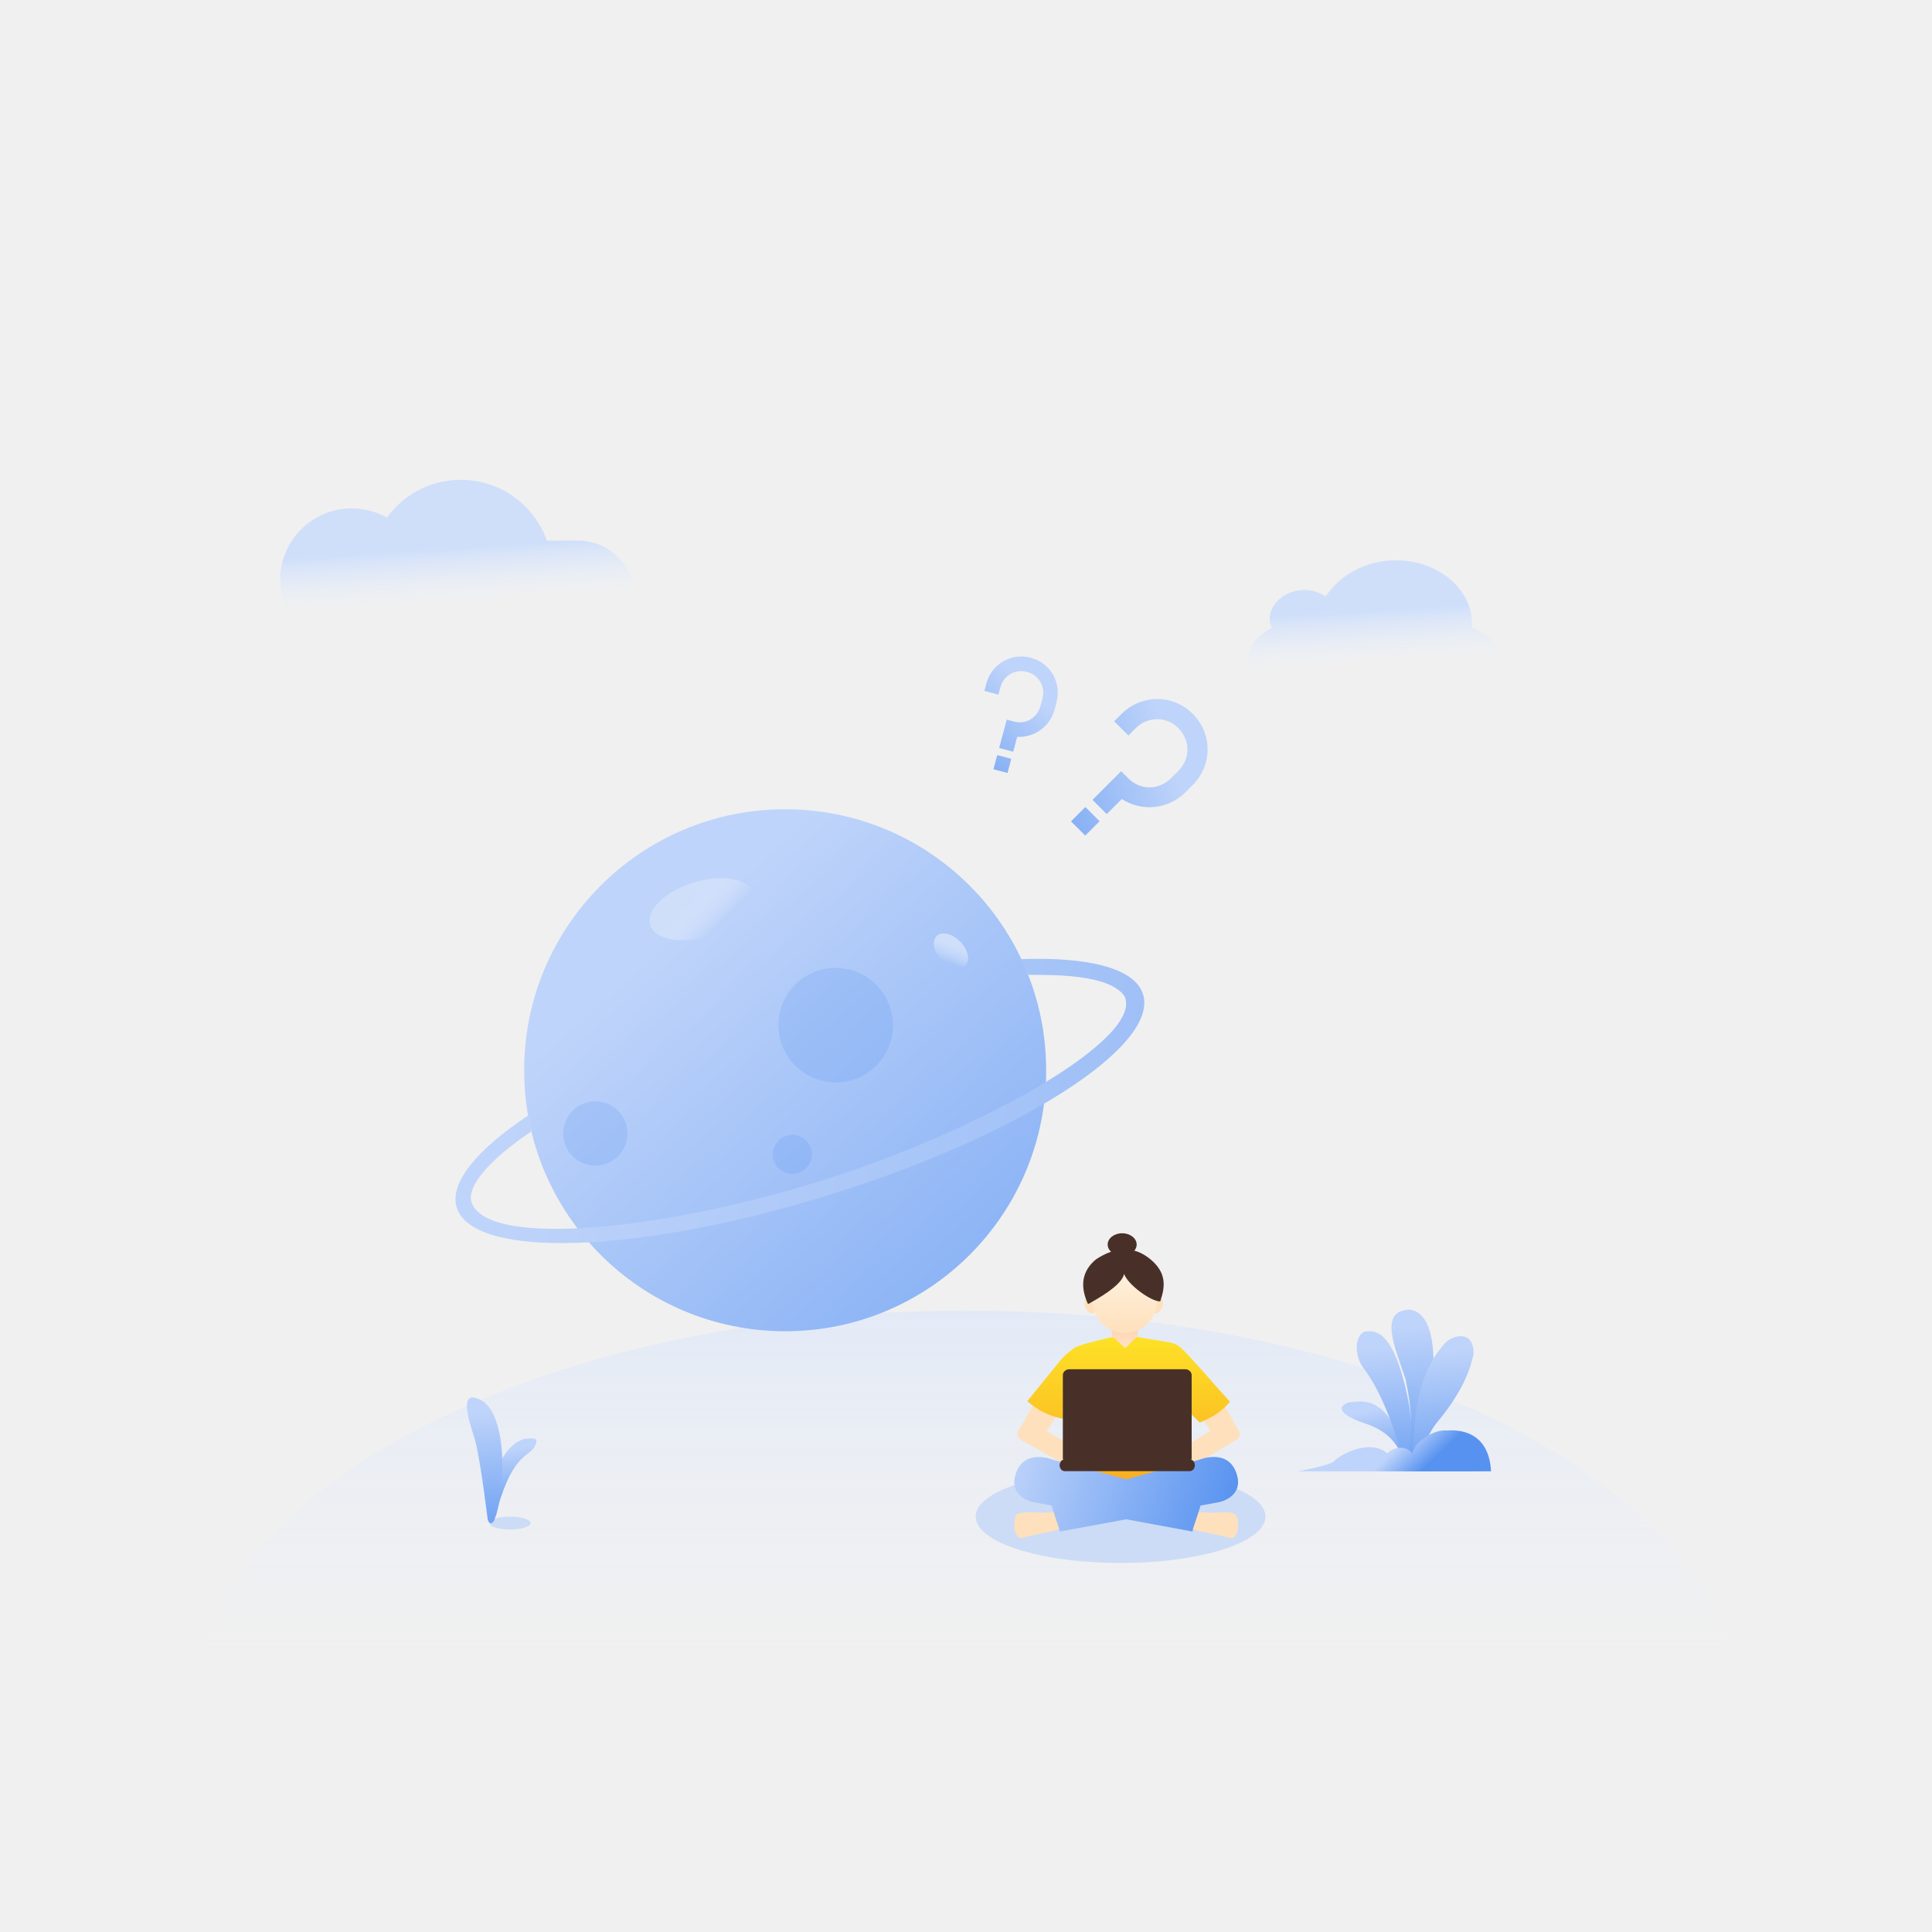
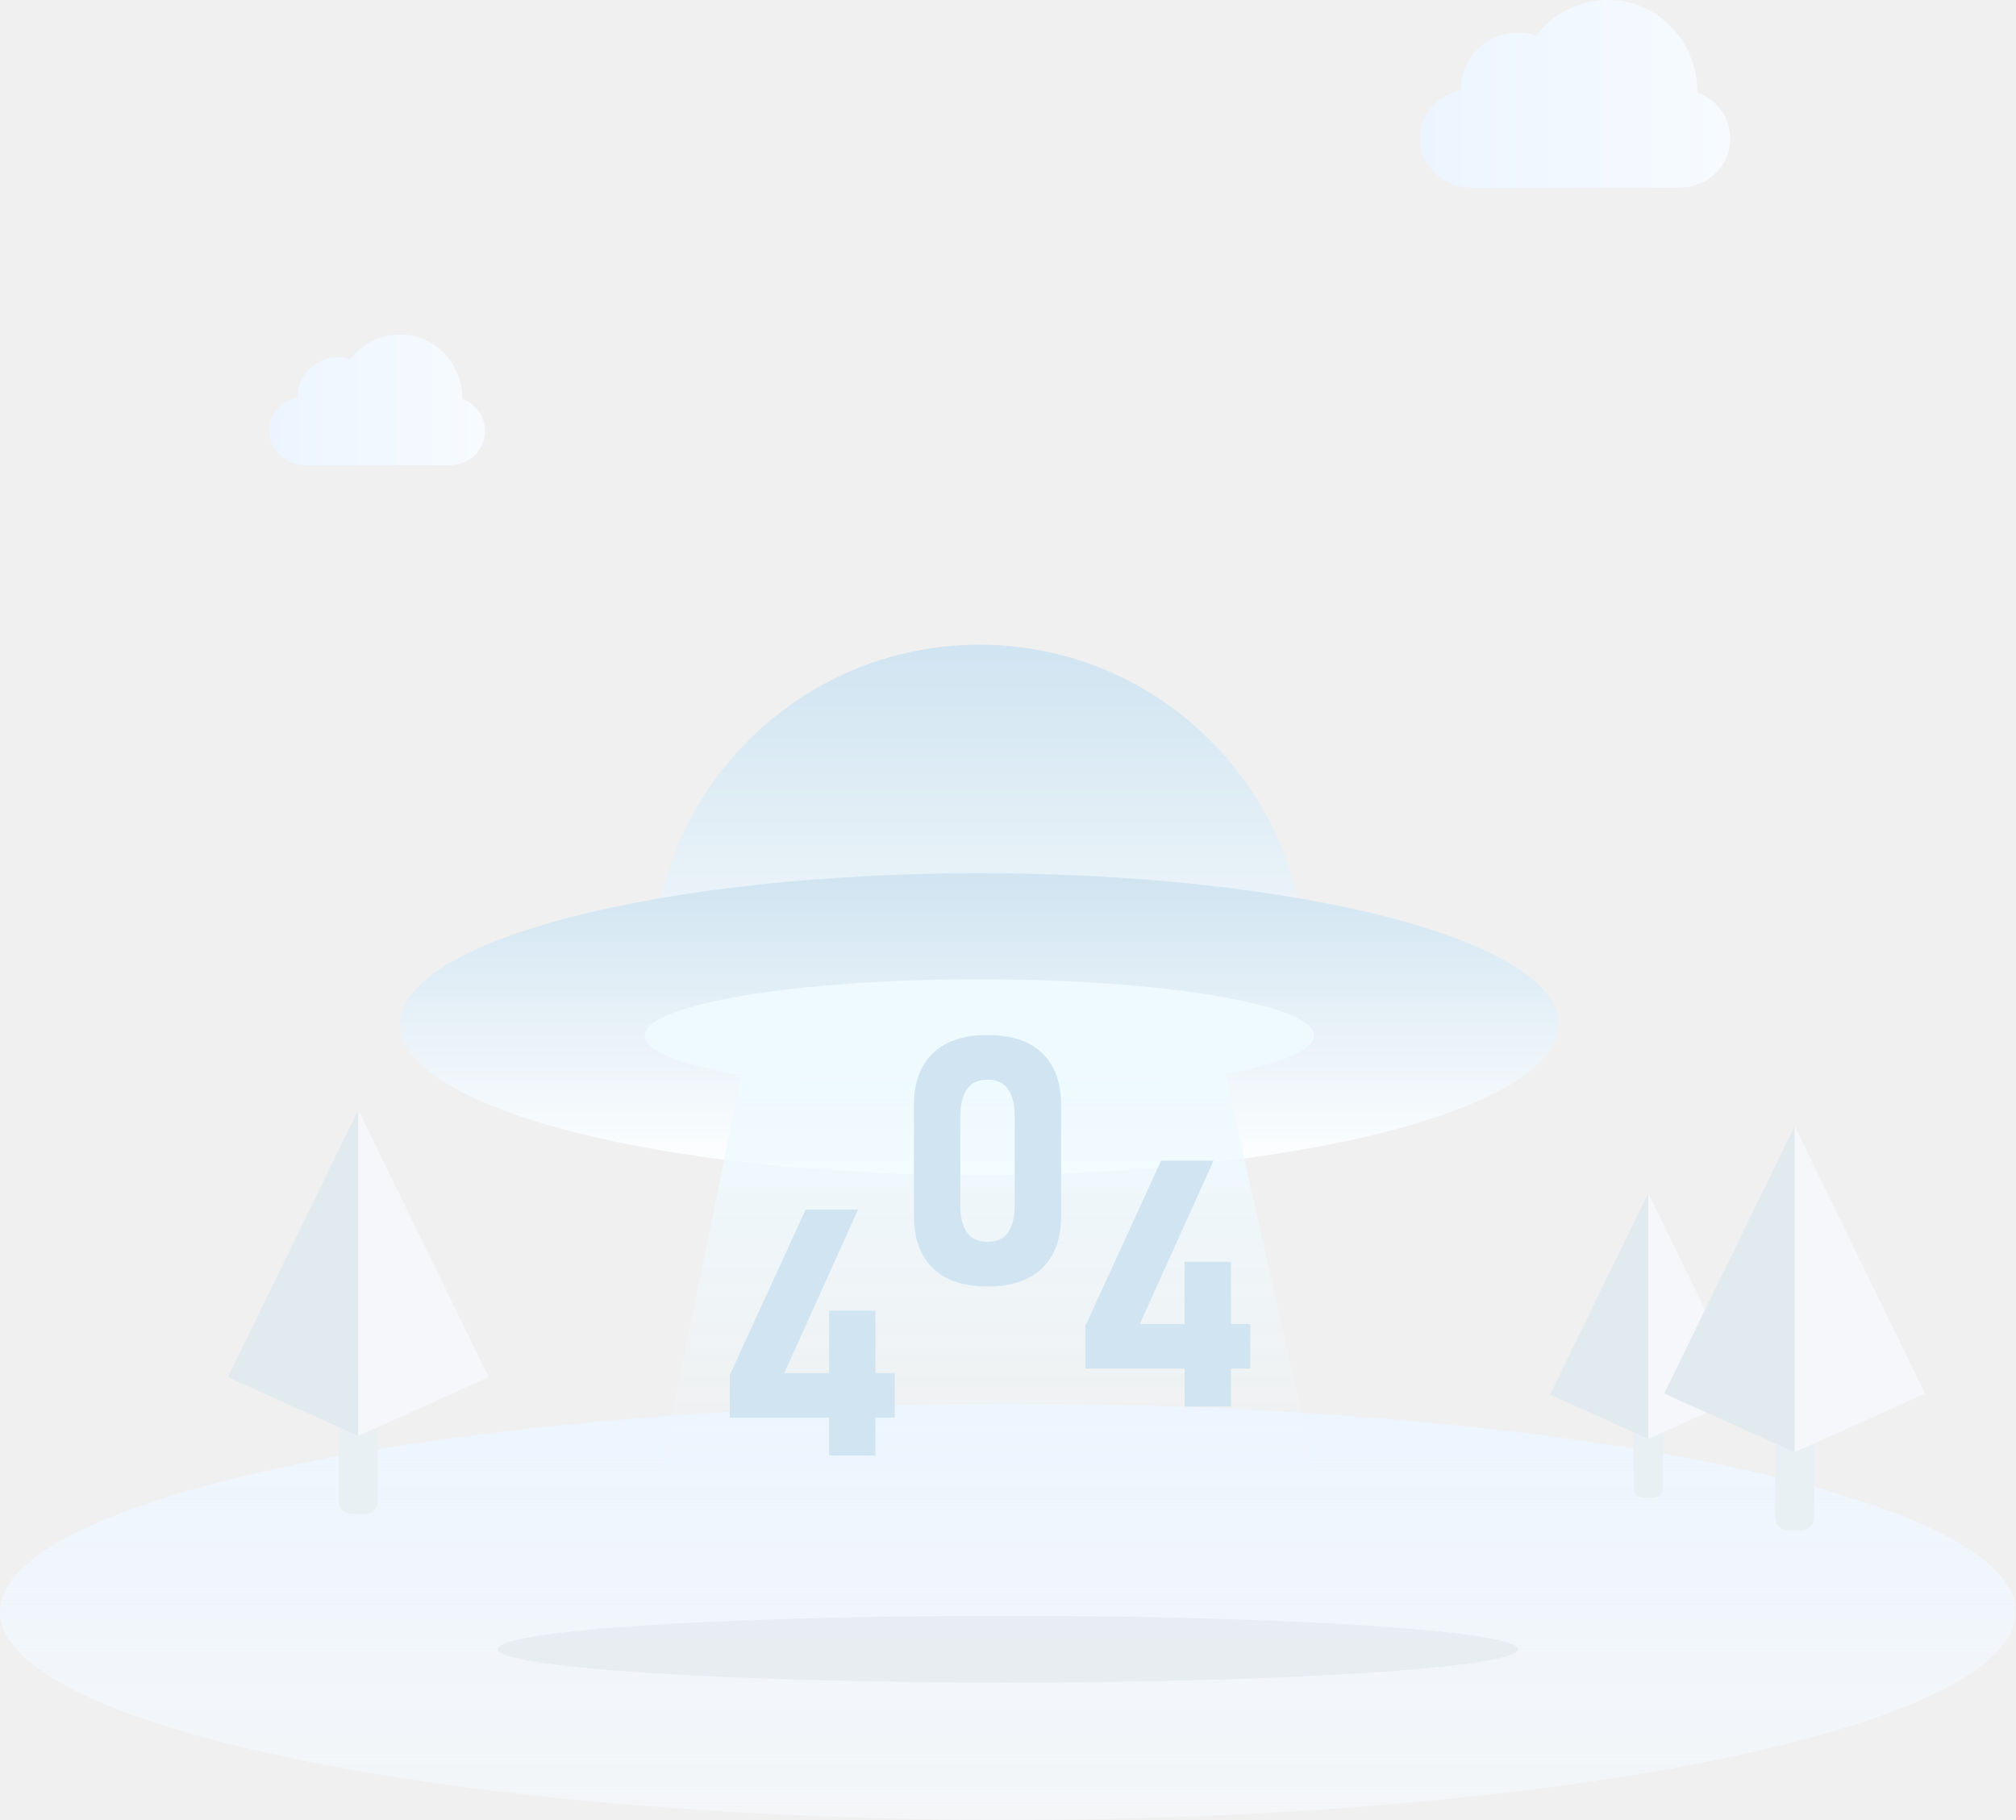
- <svg xmlns="http://www.w3.org/2000/svg" version="1.1" viewBox="0 0 600 600" height="600px" width="600px">
-   <defs>
-     <linearGradient id="linearGradient-1" y2="44.05%" x2="50%" y1="-29.886%" x1="50%">
-       <stop offset="0%" stop-color="#CFDFFA" />
-       <stop offset="100%" stop-opacity="0" stop-color="#EAF0FC" />
+ <svg xmlns="http://www.w3.org/2000/svg" height="1291" node-id="1" sillyvg="true" template-height="1291" template-width="1430" version="1.1" viewBox="0 0 1430 1291" width="1430">
+   <defs node-id="48">
+     <linearGradient gradientUnits="userSpaceOnUse" id="_未命名的渐变_10" node-id="5" spreadMethod="pad" x1="714.93" x2="714.93" y1="1290.92" y2="995.69">
+       <stop offset="0" stop-color="#f7fbff" stop-opacity="0.5" />
+       <stop offset="1" stop-color="#ecf5ff" />
    </linearGradient>
-     <linearGradient id="linearGradient-2" y2="69.823%" x2="53.623%" y1="33.748%" x1="50%">
-       <stop offset="0%" stop-color="#CFDFFA" />
-       <stop offset="100%" stop-opacity="0" stop-color="#EAF0FC" />
+     <linearGradient gradientUnits="userSpaceOnUse" id="_未命名的渐变_15" node-id="8" spreadMethod="pad" x1="1227.25" x2="1007.27" y1="66.57" y2="66.57">
+       <stop offset="0" stop-color="#f7fbff" />
+       <stop offset="1" stop-color="#ecf5ff" />
    </linearGradient>
-     <linearGradient id="linearGradient-3" y2="66.498%" x2="53.623%" y1="36.475%" x1="50%">
-       <stop offset="0%" stop-color="#CFDFFA" />
-       <stop offset="100%" stop-opacity="0" stop-color="#EAF0FC" />
+     <linearGradient gradientUnits="userSpaceOnUse" id="_未命名的渐变_15-2" node-id="11" spreadMethod="pad" x1="344.06" x2="191.03" y1="283.66" y2="283.66">
+       <stop offset="0" stop-color="#f7fbff" />
+       <stop offset="1" stop-color="#ecf5ff" />
    </linearGradient>
-     <linearGradient id="linearGradient-4" y2="100%" x2="57.28%" y1="11.497%" x1="50%">
-       <stop offset="0%" stop-color="#BFD4FA" />
-       <stop offset="100%" stop-color="#5792F0" />
+     <linearGradient gradientUnits="userSpaceOnUse" id="_未命名的渐变_56" node-id="12" spreadMethod="pad" x1="694.67" x2="694.67" y1="784.79" y2="457.32">
+       <stop offset="0" stop-color="#ffffff" />
+       <stop offset="1" stop-color="#d0e4f1" />
    </linearGradient>
-     <linearGradient id="linearGradient-5" y2="131.881%" x2="51.94%" y1="11.497%" x1="50%">
-       <stop offset="0%" stop-color="#BFD4FA" />
-       <stop offset="100%" stop-color="#5792F0" />
+     <linearGradient gradientUnits="userSpaceOnUse" id="_未命名的渐变_14" node-id="15" spreadMethod="pad" x1="694.67" x2="694.67" y1="833.6" y2="619.41">
+       <stop offset="0" stop-color="#ffffff" />
+       <stop offset="1" stop-color="#d0e4f1" />
    </linearGradient>
-     <linearGradient id="linearGradient-6" y2="128.499%" x2="74.283%" y1="13.088%" x1="50%">
-       <stop offset="0%" stop-color="#BFD4FA" />
-       <stop offset="100%" stop-color="#5792F0" />
-     </linearGradient>
-     <linearGradient id="linearGradient-7" y2="131.881%" x2="54.073%" y1="11.497%" x1="50%">
-       <stop offset="0%" stop-color="#BFD4FA" />
-       <stop offset="100%" stop-color="#5792F0" />
-     </linearGradient>
-     <linearGradient id="linearGradient-8" y2="131.881%" x2="51.98%" y1="11.497%" x1="50%">
-       <stop offset="0%" stop-color="#BFD4FA" />
-       <stop offset="100%" stop-color="#5792F0" />
-     </linearGradient>
-     <linearGradient id="linearGradient-9" y2="131.881%" x2="55.364%" y1="11.497%" x1="50%">
-       <stop offset="0%" stop-color="#BFD4FA" />
-       <stop offset="100%" stop-color="#5792F0" />
-     </linearGradient>
-     <linearGradient id="linearGradient-10" y2="53.702%" x2="74.283%" y1="48.259%" x1="50%">
-       <stop offset="0%" stop-color="#BFD4FA" />
-       <stop offset="100%" stop-color="#5792F0" />
-     </linearGradient>
-     <linearGradient id="linearGradient-11" y2="157.921%" x2="-41.812%" y1="26.239%" x1="74.71%">
-       <stop offset="0%" stop-color="#BFD4FA" />
-       <stop offset="100%" stop-color="#5792F0" />
-     </linearGradient>
-     <linearGradient id="linearGradient-12" y2="72.576%" x2="25.728%" y1="36.593%" x1="64.353%">
-       <stop offset="0%" stop-color="#CFDFFA" />
-       <stop offset="100%" stop-opacity="0" stop-color="#EAF0FC" />
-     </linearGradient>
-     <linearGradient id="linearGradient-13" y2="84.119%" x2="25.728%" y1="29.738%" x1="64.353%">
-       <stop offset="0%" stop-color="#CFDFFA" />
-       <stop offset="100%" stop-opacity="0" stop-color="#EAF0FC" />
-     </linearGradient>
-     <linearGradient id="linearGradient-14" y2="85.024%" x2="-195.181%" y1="53.059%" x1="92.863%">
-       <stop offset="0%" stop-color="#BFD4FA" />
-       <stop offset="100%" stop-color="#5792F0" />
-     </linearGradient>
-     <linearGradient id="linearGradient-15" y2="157.921%" x2="14.629%" y1="26.239%" x1="59.52%">
-       <stop offset="0%" stop-color="#BFD4FA" />
-       <stop offset="100%" stop-color="#5792F0" />
-     </linearGradient>
-     <linearGradient id="linearGradient-16" y2="157.921%" x2="14.816%" y1="26.239%" x1="59.469%">
-       <stop offset="0%" stop-color="#BFD4FA" />
-       <stop offset="100%" stop-color="#5792F0" />
-     </linearGradient>
-     <linearGradient id="linearGradient-17" y2="100%" x2="50%" y1="-19.004%" x1="50%">
-       <stop offset="0%" stop-color="#FFCDA5" />
-       <stop offset="100%" stop-color="#FFE8D1" />
-     </linearGradient>
-     <linearGradient id="linearGradient-18" y2="100%" x2="50%" y1="0%" x1="50%">
-       <stop offset="0%" stop-color="#FFF2DF" />
-       <stop offset="100%" stop-color="#FEE0BC" />
-     </linearGradient>
-     <linearGradient id="linearGradient-19" y2="100%" x2="50%" y1="0%" x1="50%">
-       <stop offset="0%" stop-color="#FEE127" />
-       <stop offset="100%" stop-color="#F9AB21" />
-     </linearGradient>
-     <linearGradient id="linearGradient-20" y2="55.556%" x2="100%" y1="44.444%" x1="-7.15%">
-       <stop offset="0%" stop-color="#BFD4FA" />
-       <stop offset="100%" stop-color="#5792F0" />
+     <linearGradient gradientUnits="userSpaceOnUse" id="_未命名的渐变_64" node-id="18" spreadMethod="pad" x1="700.46" x2="700.46" y1="1042" y2="758.35">
+       <stop offset="0" stop-color="#eefaff" stop-opacity="0" />
+       <stop offset="1" stop-color="#eefaff" />
    </linearGradient>
  </defs>
-   <g fill-rule="evenodd" fill="none" stroke-width="1" stroke="none" id="无网络">
-     <g transform="translate(60, 149)" id="背景">
-       <ellipse ry="125" rx="240" cy="383" cx="240" fill="url(#linearGradient-1)" id="椭圆形" />
-       <path fill="url(#linearGradient-2)" id="云" d="M407,58.106 C407,65.303 400.091,71.061 391.364,71.061 L343,71.061 C334.273,70.485 327,65.015 327,57.53 C327,52.636 330.273,48.318 335,46.015 C334.636,45.152 334.273,44.288 334.273,43.424 C334.273,38.53 339,34.212 345.182,34.212 C347.727,34.212 349.909,35.076 351.727,36.227 C356.091,29.606 364.091,25 373.545,25 C386.636,25 397.182,33.924 397.182,44.864 L397.182,46.015 C403,48.03 407,52.636 407,58.106 Z" />
-       <path fill="url(#linearGradient-3)" id="云" d="M83.111,0 C95.447,0 105.942,7.884 109.832,18.888 L119.5,18.889 C129.165,18.889 137,26.724 137,36.389 L137,40.278 C137,49.943 129.165,57.778 119.5,57.778 L47.833,57.778 C39.166,57.778 31.97,51.477 30.577,43.205 C28.314,39.725 27,35.572 27,31.111 C27,18.838 36.949,8.889 49.222,8.889 C53.189,8.889 56.913,9.928 60.137,11.749 C65.282,4.632 73.656,0 83.111,0 Z" />
-       <g transform="translate(85, 285)" id="草">
-         <ellipse ry="2" rx="6.4" cy="39" cx="13.4" fill="#CCDCF6" id="椭圆形" />
-         <path fill-rule="nonzero" fill="url(#linearGradient-4)" id="路径-42" d="M6.605,38.217 C7.476,23.663 11.127,15.24 17.558,12.946 C20.09,12.608 22.911,12.1 20.944,15.381 C18.976,18.662 13.708,17.385 8.44,38.208 C7.963,39.098 7.352,39.101 6.605,38.217 Z" />
-         <path fill-rule="nonzero" fill="url(#linearGradient-5)" id="路径-41" d="M6.485,38.034 C4.774,24.441 3.373,15.892 2.284,12.389 C0.649,7.133 -2.831,-2.982 4.412,0.845 C11.656,4.671 12.512,24.301 9.164,36.246 C8.123,39.269 7.23,39.865 6.485,38.034 Z" />
-       </g>
-       <g fill-rule="nonzero" transform="translate(343.0601, 257.7134)" id="草">
-         <path fill="url(#linearGradient-6)" id="路径-43" d="M32.929,47.722 C31.67,41.99 27.993,37.984 21.898,35.703 C14.938,33.465 11.125,30.806 15.48,28.878 C19.158,28.585 27.001,25.721 32.929,42.829 C33.341,44.487 33.341,46.118 32.929,47.722 Z" />
-         <path fill="url(#linearGradient-7)" id="路径-44" d="M33.238,48.631 C29.573,34.948 25.409,24.959 20.746,18.662 C17.323,14.359 17.563,8.203 20.746,6.811 C24.005,6.449 30.011,5.888 34.533,29.469 C34.819,31.091 36.413,40.579 34.533,46.703 C34.255,47.544 33.824,48.186 33.238,48.631 Z" />
-         <path fill="url(#linearGradient-8)" id="路径-45" d="M34.085,45.54 C35.743,39.418 35.532,31.429 33.453,21.575 C30.274,12.022 24.846,0.271 34.739,0 C38.752,0.546 43.599,4.753 41.767,25.72 C40.651,34.18 38.711,39.178 36.674,45.54 C35.963,45.937 35.1,45.937 34.085,45.54 Z" />
-         <path fill="url(#linearGradient-9)" id="路径-46" d="M36.021,47.918 C35.358,30.606 38.526,18.182 45.526,10.646 C47.417,8.128 54.609,5.769 54.582,13.663 C53.831,17.058 52.224,24.304 42.96,35.361 C39.908,39.351 37.902,45.183 37.883,46.55 C37.87,47.461 37.249,47.917 36.021,47.918 Z" />
-         <path fill="url(#linearGradient-10)" id="路径-47" d="M0,50.204 C6.932,48.912 10.755,47.815 11.469,46.913 C12.54,45.561 21.973,39.754 27.855,44.645 C29.135,43 33.242,41.72 35.592,44.645 C36.667,40.026 43.375,37.068 46.292,37.547 C49.577,37.29 59.275,37.397 60,50.204 C57.354,50.265 37.354,50.265 0,50.204 Z" />
-       </g>
+   <g node-id="144">
+     <path d="M 1429.86 1143.31 C 1429.86 1182.46 1354.54 1220.01 1220.46 1247.69 C 1086.39 1275.38 904.54 1290.93 714.93 1290.93 C 525.32 1290.93 343.47 1275.38 209.40 1247.69 C 75.32 1220.01 0.00 1182.46 0.00 1143.31 C 0.00 1104.16 75.32 1066.61 209.40 1038.93 C 343.47 1011.24 525.32 995.69 714.93 995.69 C 904.54 995.69 1086.39 1011.24 1220.46 1038.93 C 1354.54 1066.61 1429.86 1104.16 1429.86 1143.31 Z" fill="url(#_未命名的渐变_10)" fill-rule="nonzero" group-id="1" node-id="90" stroke="none" target-height="295.24" target-width="1429.86" target-x="0" target-y="995.69" />
+     <g node-id="145">
+       <path d="M 1162.16 989.30 L 1176.10 989.30 C 1178.02 989.30 1179.58 990.86 1179.58 992.78 L 1179.58 992.78 L 1179.58 1055.50 C 1179.58 1059.35 1176.46 1062.47 1172.61 1062.47 L 1165.64 1062.47 C 1161.79 1062.47 1158.67 1059.35 1158.67 1055.50 L 1158.67 1055.50 L 1158.67 992.78 C 1158.67 990.86 1160.23 989.30 1162.15 989.30 L 1162.15 989.30 Z" fill="#e9f0f4" fill-rule="nonzero" group-id="1,2" node-id="94" stroke="none" target-height="73.17" target-width="20.91" target-x="1158.67" target-y="989.3" />
+       <path d="M 1169.13 846.43 L 1169.13 1020.66 L 1099.44 989.30 L 1169.13 846.43 Z" fill="#e1eaef" fill-rule="nonzero" group-id="1,2" node-id="96" stroke="none" target-height="174.23" target-width="69.69" target-x="1099.44" target-y="846.43" />
+       <path d="M 1169.13 846.43 L 1169.13 1020.66 L 1238.82 989.30 L 1169.13 846.43 Z" fill="#f5f7fa" fill-rule="nonzero" group-id="1,2" node-id="98" stroke="none" target-height="174.23" target-width="69.69" target-x="1169.13" target-y="846.43" />
    </g>
-     <g transform="translate(261.4606, 307.3895) scale(-1, 1) translate(-261.4606, -307.3895) translate(141.4606, 201.3509)" id="暂无数据">
-       <g transform="translate(26.07971, 49.96965)" id="编组">
-         <path fill-rule="nonzero" fill="#FFFFFF" id="路径" d="M62.043,58.05 L125.124,58.05 C128.947,58.05 130.858,59.962 130.858,63.786 C130.858,67.608 128.947,69.52 125.124,69.52 L62.043,69.52 C58.22,69.52 56.309,67.608 56.309,63.786 C56.309,59.961 58.22,58.05 62.043,58.05 L62.043,58.05 Z" />
-         <path fill-rule="nonzero" fill="#FFFFFF" id="路径" d="M62.043,86.724 L107.921,86.724 C111.742,86.724 113.655,88.636 113.655,92.458 C113.655,96.281 111.742,98.193 107.921,98.193 L62.043,98.193 C58.22,98.193 56.309,96.281 56.309,92.458 C56.309,88.636 58.22,86.724 62.043,86.724 L62.043,86.724 Z" />
-         <circle r="81.054" cy="81.054" cx="111.542" fill-rule="nonzero" fill="url(#linearGradient-11)" id="椭圆形" />
-         <ellipse ry="8.678" rx="16.758" cy="31.036" cx="137.423" transform="translate(137.4229, 31.03636) rotate(17.06749) translate(-137.4229, -31.03636)" fill="url(#linearGradient-12)" id="椭圆形" />
-         <circle r="17.79" cy="67.053" cx="95.852" opacity="0.2" fill-rule="nonzero" fill="#5792F0" id="椭圆形" />
-         <ellipse ry="4.074" rx="6.399" cy="43.983" cx="60.064" transform="translate(60.06383, 43.98269) rotate(-46.23577) translate(-60.06383, -43.98269)" fill="url(#linearGradient-13)" id="椭圆形" />
-         <path fill-rule="nonzero" fill="url(#linearGradient-14)" id="路径" d="M191.348,95.082 C191.191,96.027 190.551,99.123 190.361,100.056 C204.373,109.455 210.783,117.798 208.821,122.381 C203.321,136.42 147.763,130.529 98.556,114.809 C49.348,99.09 0.042,70.837 6.156,58.05 C10.837,51.265 27.949,51.422 36.069,51.422 C36.453,50.543 37.905,47.413 38.319,46.55 C17.229,45.796 2.908,49.381 0.391,57.479 C-4.618,73.599 39.034,101.493 97.891,119.781 C156.747,138.07 208.521,139.826 213.529,123.705 C215.905,116.054 207.316,105.751 191.348,95.082 Z" />
-         <circle r="9.98" cy="100.691" cx="170.496" opacity="0.2" fill-rule="nonzero" fill="#5792F0" id="椭圆形" />
-         <circle r="6.075" cy="107.2" cx="109.317" opacity="0.2" fill-rule="nonzero" fill="#5792F0" id="椭圆形" />
-       </g>
-       <path transform="translate(28.84022, 38.1407) scale(-1, 1) rotate(45) translate(-28.84022, -38.1407)" fill-rule="nonzero" fill="url(#linearGradient-15)" id="形状" d="M25.716,47.578 L25.716,41.286 L28.84,41.286 C34.151,41.286 38.212,37.197 38.212,31.849 L38.212,28.703 C38.212,23.356 34.151,19.266 28.84,19.266 C23.529,19.266 19.468,23.356 19.468,28.703 L19.468,31.849 L13.22,31.849 L13.22,28.703 C13.22,19.895 20.093,12.975 28.84,12.975 C37.588,12.975 44.46,19.895 44.46,28.703 L44.46,31.849 C44.46,39.399 39.15,45.69 31.964,47.263 L31.964,53.869 L25.716,53.869 L25.716,47.578 L25.716,47.578 Z M25.716,57.015 L31.964,57.015 L31.964,63.307 L25.716,63.307 L25.716,57.015 Z" />
-       <path transform="translate(66.03417, 20.52249) scale(-1, 1) rotate(15) translate(-66.03417, -20.52249)" fill-rule="nonzero" fill="url(#linearGradient-16)" id="形状" d="M63.778,27.356 L63.778,22.8 L66.034,22.8 C69.87,22.8 72.803,19.839 72.803,15.967 L72.803,13.689 C72.803,9.816 69.87,6.855 66.034,6.855 C62.199,6.855 59.265,9.816 59.265,13.689 L59.265,15.967 L54.753,15.967 L54.753,13.689 C54.753,7.31 59.717,2.299 66.034,2.299 C72.352,2.299 77.315,7.31 77.315,13.689 L77.315,15.967 C77.315,21.434 73.48,25.99 68.29,27.129 L68.29,31.912 L63.778,31.912 L63.778,27.356 L63.778,27.356 Z M63.778,34.19 L68.29,34.19 L68.29,38.746 L63.778,38.746 L63.778,34.19 Z" />
+     <g node-id="146">
+       <path d="M 1263.74 988.50 L 1282.24 988.50 C 1284.79 988.50 1286.87 990.57 1286.87 993.13 L 1286.87 993.13 L 1286.87 1076.38 C 1286.87 1081.49 1282.73 1085.63 1277.62 1085.63 L 1268.37 1085.63 C 1263.26 1085.63 1259.12 1081.49 1259.12 1076.38 L 1259.12 1076.38 L 1259.12 993.13 C 1259.12 990.58 1261.19 988.50 1263.75 988.50 L 1263.75 988.50 Z" fill="#e9f0f4" fill-rule="nonzero" group-id="1,3" node-id="103" stroke="none" target-height="97.13" target-width="27.75" target-x="1259.12" target-y="988.5" />
+       <path d="M 1272.99 798.87 L 1272.99 1030.13 L 1180.49 988.50 L 1272.99 798.87 Z" fill="#e1eaef" fill-rule="nonzero" group-id="1,3" node-id="105" stroke="none" target-height="231.26" target-width="92.5" target-x="1180.49" target-y="798.87" />
+       <path d="M 1272.99 798.87 L 1272.99 1030.13 L 1365.49 988.50 L 1272.99 798.87 Z" fill="#f5f7fa" fill-rule="nonzero" group-id="1,3" node-id="107" stroke="none" target-height="231.26" target-width="92.5" target-x="1272.99" target-y="798.87" />
    </g>
-     <g transform="translate(303, 383)" id="人物">
-       <ellipse ry="14.4" rx="45" cy="88" cx="45" fill="#CCDCF6" id="椭圆形" />
-       <path fill="#FEE0BC" id="胳膊-path" d="M18.12,52.849 L13.356,61.255 C13.356,61.255 12.907,62.013 13.028,62.738 C13.154,63.496 13.848,64.056 13.848,64.056 L28.038,72.001 L28.136,65.045 L22.06,61.419 L26.495,54.662 L18.12,52.849 Z" />
-       <path fill="#FEE0BC" id="胳膊-path" d="M76.896,52.849 L81.653,61.255 C81.653,61.255 82.1,62.013 81.979,62.738 C81.855,63.496 81.161,64.056 81.161,64.056 L67.034,72.376 L66.892,65.045 L72.96,61.419 L68.532,54.662 L76.896,52.849 Z" />
-       <g transform="translate(33.14241, 0)" id="脑袋">
-         <rect height="8" width="8" y="29" x="9.17" fill="url(#linearGradient-17)" id="矩形" />
-         <ellipse ry="2.5" rx="1.5" cy="22.5" cx="23.358" transform="translate(23.35759, 22.5) rotate(22) translate(-23.35759, -22.5)" fill="#FEE0BC" id="椭圆形" />
-         <ellipse ry="2.5" rx="1.5" cy="22.5" cx="2.358" transform="translate(2.357585, 22.5) scale(-1, 1) rotate(23) translate(-2.357585, -22.5)" fill="#FEE0BC" id="椭圆形备份-2" />
-         <circle r="10" cy="21" cx="13.17" fill="url(#linearGradient-18)" id="椭圆形" />
-         <ellipse ry="3.5" rx="4.5" cy="3.5" cx="12.358" fill="#483029" id="椭圆形" />
-         <path fill="#483029" id="路径-51" d="M1.752,22 C8.686,18.237 12.423,15.116 12.963,12.637 C14.134,16.001 21.32,21.212 24.174,21.163 C25.753,16.61 26.19,12.324 21.204,8.144 C16.217,3.964 10.468,3.94 4.169,8.144 C-0.065,11.703 -0.871,16.322 1.752,22 Z" />
-       </g>
-       <path fill="url(#linearGradient-19)" id="衣服" d="M42.491,32.201 C43.192,32.613 44.507,33.774 46.435,35.686 C48.846,33.363 50.052,32.201 50.052,32.201 L60.077,33.851 C60.077,33.851 62.425,34.245 63.857,35.665 C67.814,39.588 74.377,47.211 74.377,47.211 L78.978,52.324 C77.832,53.707 76.505,54.928 75.033,55.953 C72.723,57.539 69.609,58.758 69.609,58.758 L65.995,55.294 L65.995,79.54 L29.178,79.54 L29.178,54.963 L27.041,57.603 C27.041,57.603 23.875,56.984 21.123,55.624 C19.294,54.676 17.584,53.513 16.029,52.16 L26.877,38.8 C27.552,38.101 28.265,37.44 29.013,36.821 C29.692,36.28 30.406,35.784 31.15,35.336 C32.058,34.944 32.991,34.613 33.943,34.347 C37.296,33.419 42.491,32.201 42.491,32.201 Z" />
-       <path fill-rule="nonzero" fill="url(#linearGradient-20)" id="裤子" d="M69.451,70.326 C69.451,70.326 78.453,66.576 81.066,74.754 C83.37,81.97 75.67,83.485 75.67,83.485 L75.67,83.485 L69.849,84.559 L67.313,92.633 L46.724,88.829 L26.118,92.633 L23.579,84.553 L17.819,83.489 C17.819,83.489 10.128,81.974 12.43,74.762 C15.041,66.587 24.032,70.336 24.032,70.336 L46.714,76.392 L69.451,70.326 Z" />
-       <path fill="#FEE0BC" id="脚" d="M24.153,86.59 L21.674,86.751 C20.903,86.792 20.131,86.792 19.36,86.751 C17.771,86.685 16.297,86.683 16.297,86.683 C16.297,86.683 13.339,86.575 12.725,87.421 C11.545,89.047 12.161,92.354 12.161,92.354 C12.161,92.354 12.533,93.723 13.235,94.34 C13.828,94.862 14.915,94.47 14.915,94.47 C14.915,94.47 16.872,93.959 18.958,93.515 C21.786,92.914 22.997,92.714 22.997,92.714 L25.972,91.908 L24.153,86.59 Z M69.277,86.59 L71.77,86.752 C72.544,86.793 73.321,86.793 74.096,86.752 C75.694,86.685 77.177,86.683 77.177,86.683 C77.177,86.683 80.15,86.575 80.768,87.424 C81.955,89.058 81.334,92.38 81.334,92.38 C81.334,92.38 80.96,93.755 80.255,94.375 C79.659,94.899 78.567,94.506 78.567,94.506 C78.567,94.506 76.599,93.992 74.5,93.546 C71.657,92.943 70.44,92.742 70.44,92.742 L67.448,91.932 L69.277,86.59 Z" />
-       <path fill="#483029" id="电脑" d="M29.077,42.23 L65.082,42.23 C66.185,42.23 67.079,43.063 67.079,44.089 L67.079,70.23 L27.079,70.23 L27.079,44.089 C27.079,43.063 27.973,42.23 29.077,42.23 Z M27.63,70.23 L66.529,70.23 C67.083,70.23 67.594,70.577 67.871,71.141 C68.148,71.704 68.148,72.398 67.871,72.962 C67.594,73.525 67.083,73.873 66.529,73.873 L27.63,73.873 C26.773,73.873 26.079,73.057 26.079,72.051 C26.079,71.046 26.773,70.23 27.63,70.23 L27.63,70.23 Z" />
+     <g node-id="147">
+       <path d="M 244.89 976.92 L 263.39 976.92 C 265.94 976.92 268.02 978.99 268.02 981.55 L 268.02 981.55 L 268.02 1064.80 C 268.02 1069.91 263.88 1074.05 258.77 1074.05 L 249.52 1074.05 C 244.41 1074.05 240.27 1069.91 240.27 1064.80 L 240.27 1064.80 L 240.27 981.55 C 240.27 979.00 242.34 976.92 244.90 976.92 L 244.90 976.92 Z" fill="#e9f0f4" fill-rule="nonzero" group-id="1,4" node-id="112" stroke="none" target-height="97.13" target-width="27.75" target-x="240.27" target-y="976.92" />
+       <path d="M 254.14 787.29 L 254.14 1018.55 L 161.64 976.92 L 254.14 787.29 Z" fill="#e1eaef" fill-rule="nonzero" group-id="1,4" node-id="114" stroke="none" target-height="231.26" target-width="92.5" target-x="161.64" target-y="787.29" />
+       <path d="M 254.14 787.29 L 254.14 1018.55 L 346.64 976.92 L 254.14 787.29 Z" fill="#f5f7fa" fill-rule="nonzero" group-id="1,4" node-id="116" stroke="none" target-height="231.26" target-width="92.5" target-x="254.14" target-y="787.29" />
    </g>
+     <path d="M 1204.13 65.71 C 1204.05 65.68 1203.99 65.60 1203.99 65.52 C 1204.02 28.87 1175.53 0.00 1140.41 0.00 C 1119.72 0.00 1101.40 9.91 1089.77 25.19 C 1089.72 25.26 1089.63 25.29 1089.55 25.26 C 1085.52 23.92 1081.22 23.16 1076.74 23.16 C 1054.36 23.16 1036.22 41.30 1036.22 63.68 C 1036.22 63.85 1036.24 64.02 1036.25 64.20 C 1019.35 67.03 1006.57 82.02 1007.31 99.88 C 1008.09 118.79 1024.84 133.15 1043.76 133.15 L 1191.12 133.15 C 1209.06 133.15 1225.09 120.16 1227.05 102.33 C 1228.88 85.56 1218.76 70.91 1204.14 65.71 Z" fill="url(#_未命名的渐变_15)" fill-rule="nonzero" group-id="1" node-id="119" stroke="none" target-height="133.15" target-width="222.31" target-x="1006.57" target-y="0" />
+     <path d="M 327.98 283.05 C 327.92 283.03 327.89 282.98 327.89 282.92 C 327.91 257.43 308.09 237.34 283.66 237.34 C 269.27 237.34 256.52 244.23 248.43 254.86 C 248.39 254.91 248.33 254.93 248.27 254.91 C 245.47 253.97 242.48 253.45 239.36 253.45 C 223.79 253.45 211.17 266.07 211.17 281.64 C 211.17 281.76 211.19 281.88 211.19 282.00 C 199.43 283.97 190.55 294.39 191.06 306.82 C 191.60 319.97 203.25 329.96 216.42 329.96 L 318.93 329.96 C 331.41 329.96 342.56 320.92 343.92 308.52 C 345.20 296.85 338.15 286.66 327.99 283.05 Z" fill="url(#_未命名的渐变_15-2)" fill-rule="nonzero" group-id="1" node-id="121" stroke="none" target-height="92.62" target-width="154.65" target-x="190.55" target-y="237.34" />
+     <path d="M 353.12 1169.86 C 353.12 1182.86 514.70 1193.49 714.93 1193.49 C 915.16 1193.49 1076.74 1182.85 1076.74 1169.86 C 1076.74 1156.87 915.13 1146.21 714.93 1146.21 C 514.70 1146.12 353.12 1156.25 353.12 1169.84" fill="#ced6dd" fill-opacity="0.3" fill-rule="nonzero" group-id="1,5" node-id="125" stroke="none" target-height="47.37" target-width="723.62" target-x="353.12" target-y="1146.12" />
+     <path d="M 926.22 688.88 C 926.22 816.76 463.11 816.76 463.11 688.88 C 463.11 561.00 566.78 457.32 694.67 457.32 C 822.56 457.32 926.23 560.99 926.23 688.88 Z" fill="url(#_未命名的渐变_56)" fill-rule="nonzero" group-id="1" node-id="128" stroke="none" target-height="359.44" target-width="463.12" target-x="463.11" target-y="457.32" />
+     <path d="M 1105.68 726.51 C 1105.68 754.91 1062.38 782.15 985.30 802.23 C 908.22 822.32 803.68 833.60 694.67 833.60 C 585.66 833.60 481.12 822.32 404.04 802.23 C 326.96 782.15 283.66 754.91 283.66 726.51 C 283.66 698.11 326.96 670.87 404.04 650.79 C 481.12 630.70 585.66 619.42 694.67 619.42 C 803.68 619.42 908.22 630.70 985.30 650.79 C 1062.38 670.87 1105.68 698.11 1105.68 726.51 Z" fill="url(#_未命名的渐变_14)" fill-rule="nonzero" group-id="1" node-id="130" stroke="none" target-height="214.18" target-width="822.02" target-x="283.66" target-y="619.42" />
+     <path d="M 932.01 734.61 C 932.01 756.67 825.75 774.56 694.67 774.56 C 563.59 774.56 457.33 756.67 457.33 734.61 C 457.33 712.55 563.59 694.66 694.67 694.66 C 825.75 694.66 932.01 712.55 932.01 734.61 Z" fill="#eefaff" fill-rule="nonzero" group-id="1" node-id="132" stroke="none" target-height="79.9" target-width="474.68" target-x="457.33" target-y="694.66" />
+     <path d="M 932.01 1042.00 L 468.90 1042.00 L 526.79 758.35 L 868.33 758.35 L 932.01 1042.00 Z" fill="url(#_未命名的渐变_64)" fill-rule="nonzero" group-id="1" node-id="134" stroke="none" target-height="283.65" target-width="463.11" target-x="468.9" target-y="758.35" />
+     <path d="M 517.69 975.35 L 571.44 858.03 L 608.63 858.03 L 556.33 973.92 L 634.66 973.92 L 634.66 1005.59 L 517.69 1005.59 L 517.69 975.36 Z M 588.12 929.77 L 620.99 929.77 L 620.99 1032.46 L 588.12 1032.46 L 588.12 929.77 Z" fill="#d0e4f1" fill-rule="nonzero" group-id="1,6" node-id="138" stroke="none" target-height="174.43" target-width="116.97" target-x="517.69" target-y="858.03" />
+     <path d="M 661.58 899.43 C 652.70 890.67 648.27 878.54 648.27 863.02 L 648.27 783.73 C 648.27 768.06 652.72 755.88 661.65 747.20 C 670.56 738.53 683.49 734.19 700.45 734.19 C 717.41 734.19 730.45 738.51 739.32 747.14 C 748.20 755.78 752.64 767.97 752.64 783.73 L 752.64 863.02 C 752.64 878.70 748.17 890.87 739.26 899.55 C 730.34 908.23 717.40 912.57 700.45 912.57 C 683.50 912.57 670.45 908.19 661.58 899.43 Z M 715.09 874.12 C 718.20 869.60 719.76 863.10 719.76 854.63 L 719.76 792.13 C 719.76 783.65 718.20 777.15 715.09 772.63 C 711.97 768.11 707.09 765.85 700.45 765.85 C 693.81 765.85 688.93 768.11 685.82 772.63 C 682.70 777.15 681.14 783.65 681.14 792.13 L 681.14 854.63 C 681.14 863.11 682.70 869.61 685.82 874.12 C 688.93 878.64 693.81 880.90 700.45 880.90 C 707.09 880.90 711.97 878.64 715.09 874.12 Z" fill="#d0e4f1" fill-rule="nonzero" group-id="1,6" node-id="140" stroke="none" target-height="178.38" target-width="104.37" target-x="648.27" target-y="734.19" />
+     <path d="M 769.86 940.61 L 823.60 823.29 L 860.79 823.29 L 808.49 939.18 L 886.83 939.18 L 886.83 970.85 L 769.86 970.85 L 769.86 940.62 Z M 840.28 895.03 L 873.15 895.03 L 873.15 997.72 L 840.28 997.72 L 840.28 895.03 Z" fill="#d0e4f1" fill-rule="nonzero" group-id="1,6" node-id="142" stroke="none" target-height="174.43" target-width="116.97" target-x="769.86" target-y="823.29" />
  </g>
</svg>
